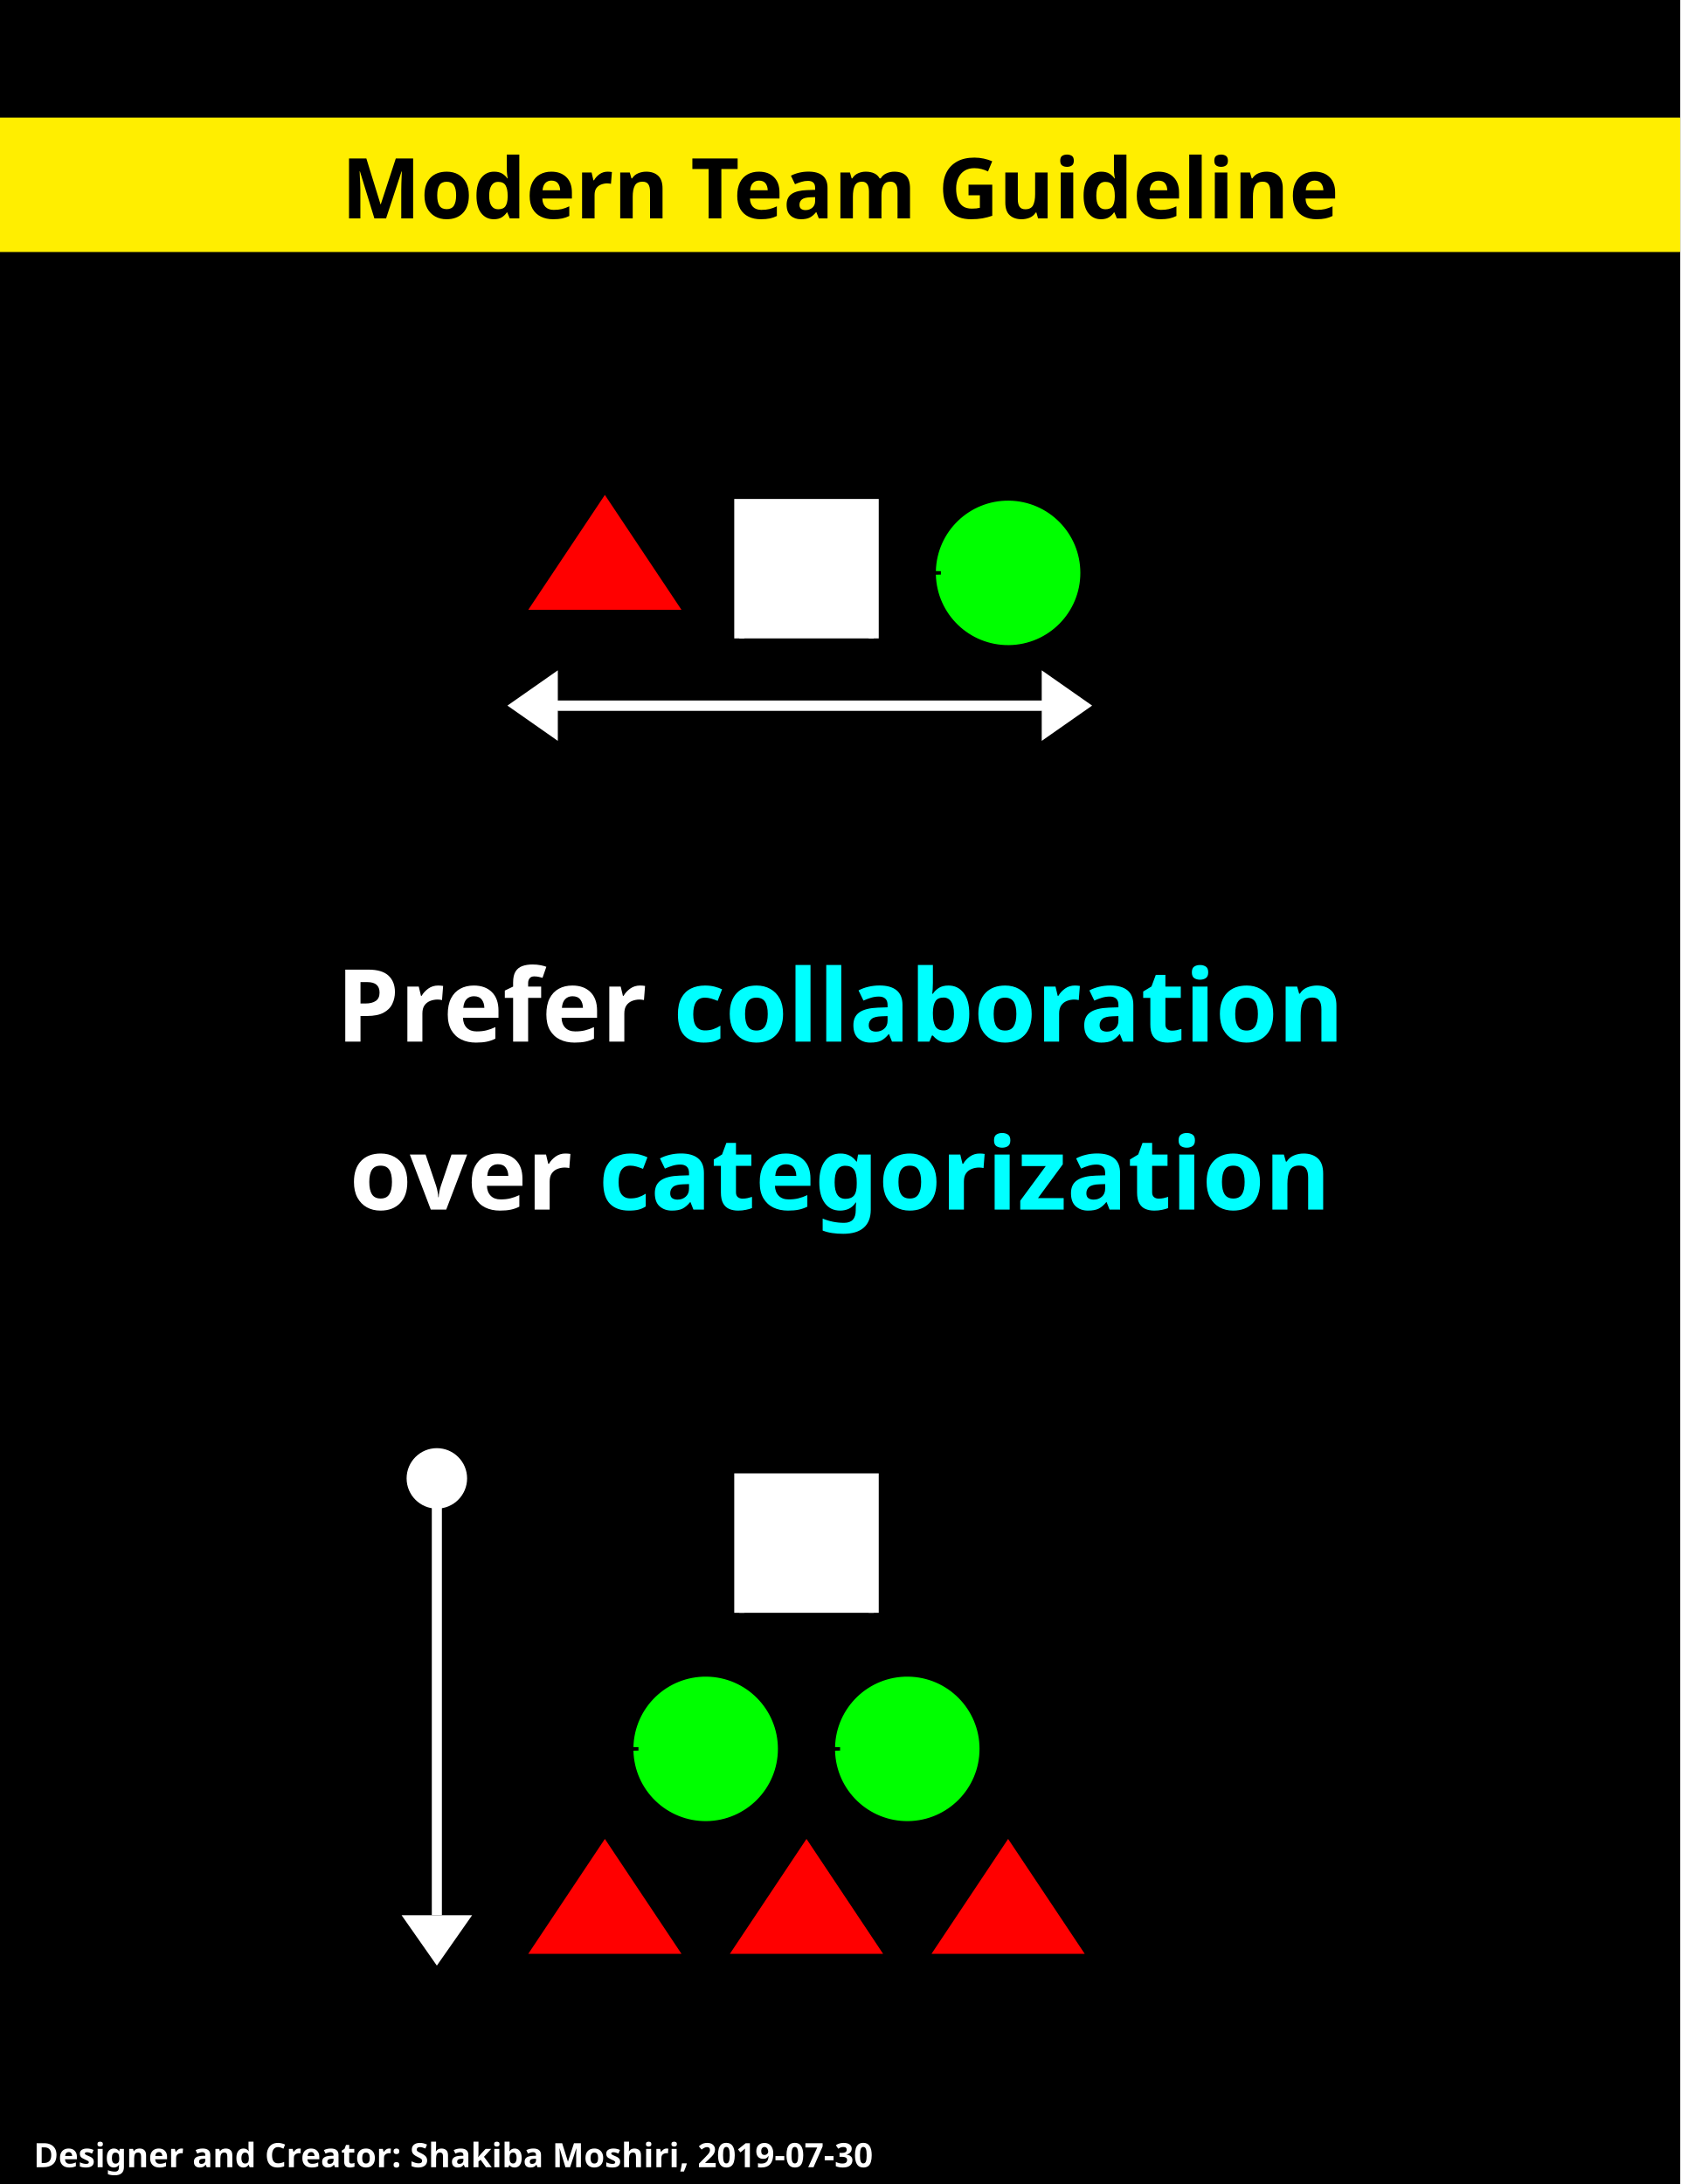
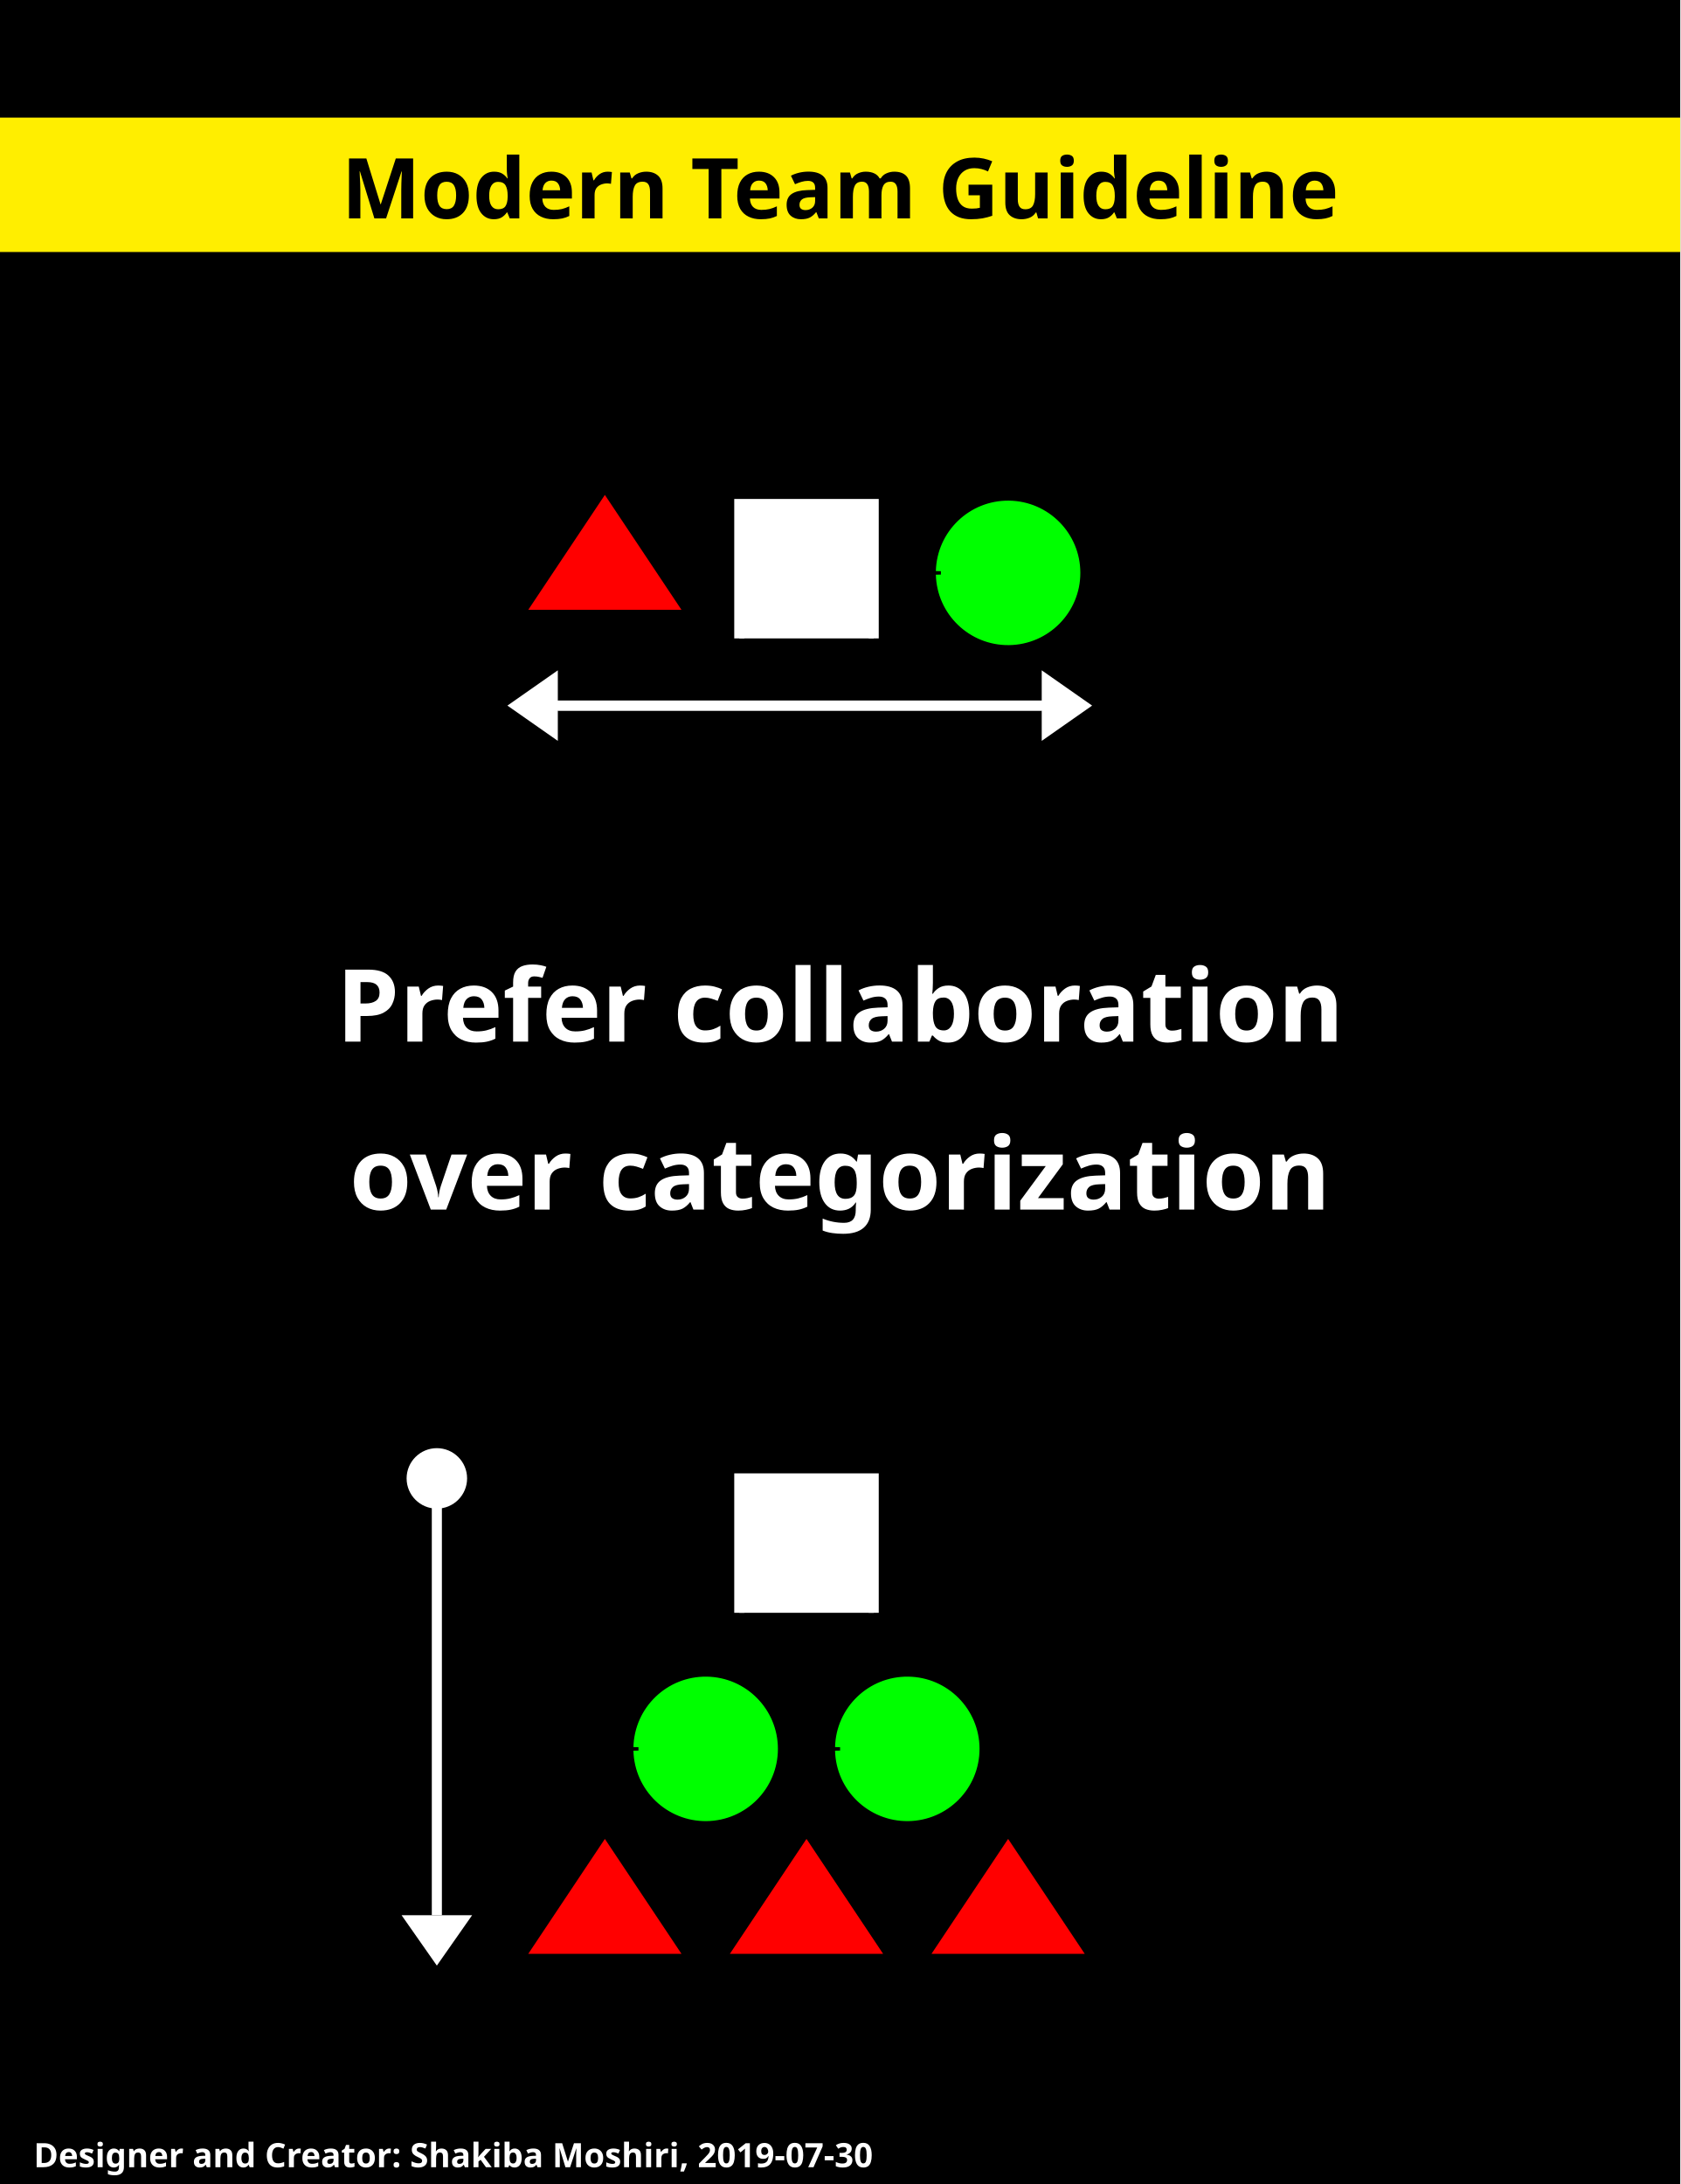
<svg xmlns="http://www.w3.org/2000/svg" viewBox="0 0 500 650" width="500" height="650" font-family="Montserrat">
  <rect x="0" y="0" width="500" height="650" fill="#000" />
  <g class="title">
    <rect x="0" y="35" width="500" height="40" fill="#fe0" />
    <text x="250" y="65" font-size="25" text-anchor="middle" fill="#000" style="font-weight: bold">Modern Team Guideline</text>
  </g>
  <g transform="translate(20,150)">
    <path d="M140,30 l20-30 l20,30z" fill="#f00" stroke-width="3" stroke="#f00" />
    <path d="M200,40 v-40 h40 v40" fill="#fff" stroke-width="3" stroke="#fff" />
    <path d="M260,20 a20,20 0 1,1 0,1" fill="#0f0" stroke-width="3" stroke="#0f0" />
    <path fill="none" stroke="#fff" stroke-width="3" d="M140,60 h150" marker-end="url(#arrowhead)" />
    <path fill="none" stroke="#fff" stroke-width="3" d="M296,60 h-150" marker-end="url(#arrowhead)" />
  </g>
  <g transform="translate(0,280)">
-     <text x="250" y="30" font-size="30" fill="#fff" text-anchor="middle" font-weight="bold">Prefer <tspan fill="#0ff">collaboration</tspan>
+     <text x="250" y="30" font-size="30" fill="#fff" text-anchor="middle" font-weight="bold">Prefer <tspan fill="#fff">collaboration</tspan>
    </text>
-     <text x="250" y="80" font-size="30" fill="#fff" text-anchor="middle" font-weight="bold">over <tspan fill="#0ff">categorization</tspan>
+     <text x="250" y="80" font-size="30" fill="#fff" text-anchor="middle" font-weight="bold">over <tspan fill="#fff">categorization</tspan>
    </text>
  </g>
  <g transform="translate(20,480)">
    <path d="M200,0 v-40 h40 v40" fill="#fff" stroke-width="3" stroke="#fff" />
    <path d="M170,40 a20,20 0 1,1 0,1" fill="#0f0" stroke-width="3" stroke="#0f0f" />
    <path d="M230,40 a20,20 0 1,1 0,1" fill="#0f0" stroke-width="3" stroke="#0f0" />
    <path d="M140,100 l20-30 l20,30z" fill="#f00" stroke-width="3" stroke="#f00" />
    <path d="M200,100 l20-30 l20,30z" fill="#f00" stroke-width="3" stroke="#f00" />
    <path d="M260,100 l20-30 l20,30z" fill="#f00" stroke-width="3" stroke="#f00" />
    <path fill="none" stroke="#fff" stroke-width="3" d="M110,-40 v130" marker-start="url(#diamond)" marker-end="url(#arrowhead)" />
  </g>
  <defs>
    <marker id="arrowhead" markerWidth="10" markerHeight="7" refX="0" refY="3.5" orient="auto">
      <polygon fill="#fff" points="0 0, 5 3.5, 0 7" />
    </marker>
    <marker id="diamond" markerWidth="12" markerHeight="12" refX="6" refY="6">
      <circle fill="#fff" cx="6" cy="6" r="2" stroke="context-stroke" stroke-width="2" />
    </marker>
  </defs>
  <text x="10" y="645" font-size="10" fill="#fff" style="font-weight: bold">Designer and Creator: Shakiba Moshiri, 2019-07-30</text>
</svg>
